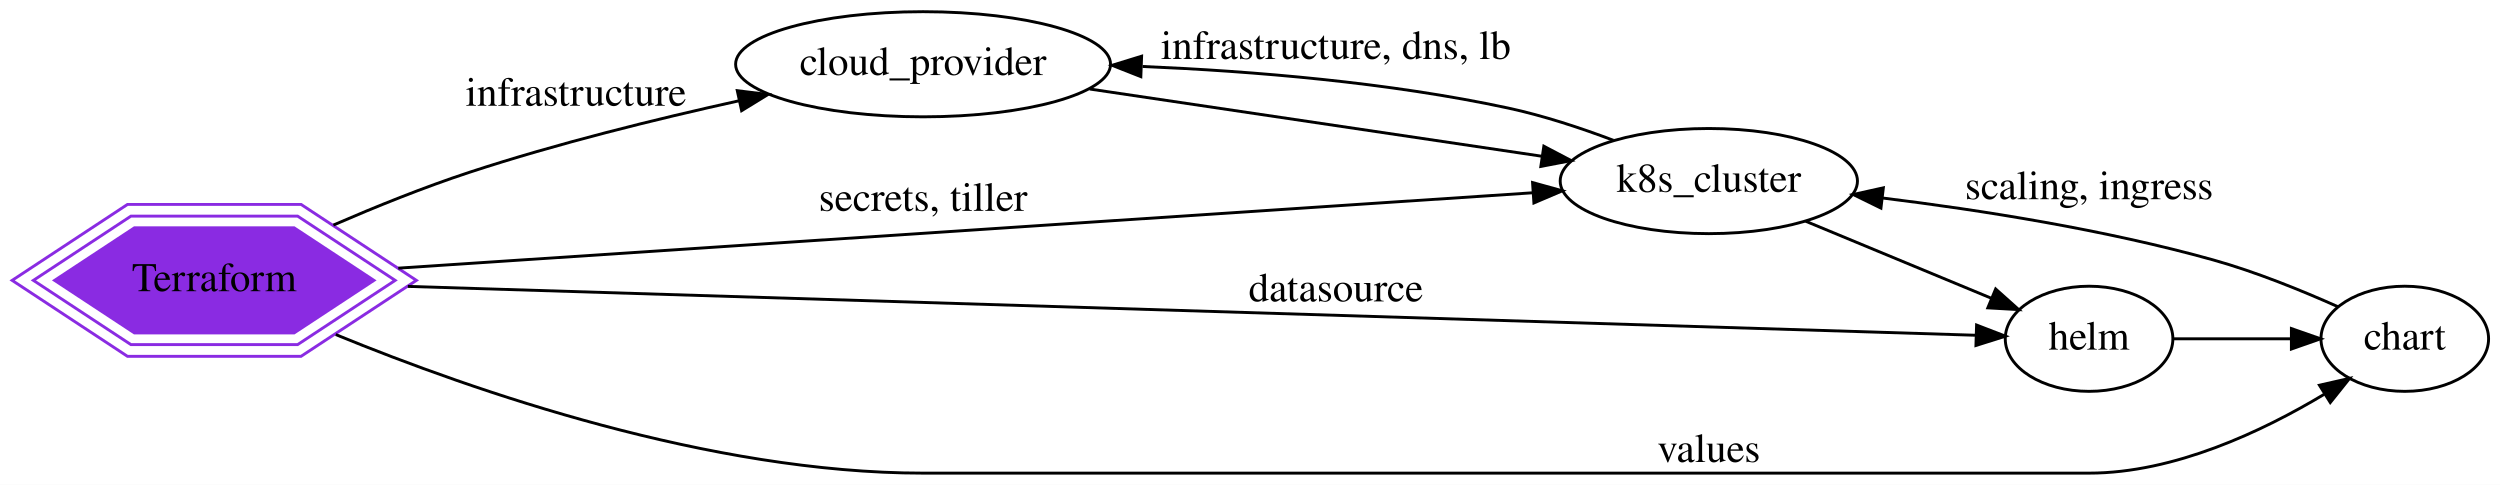
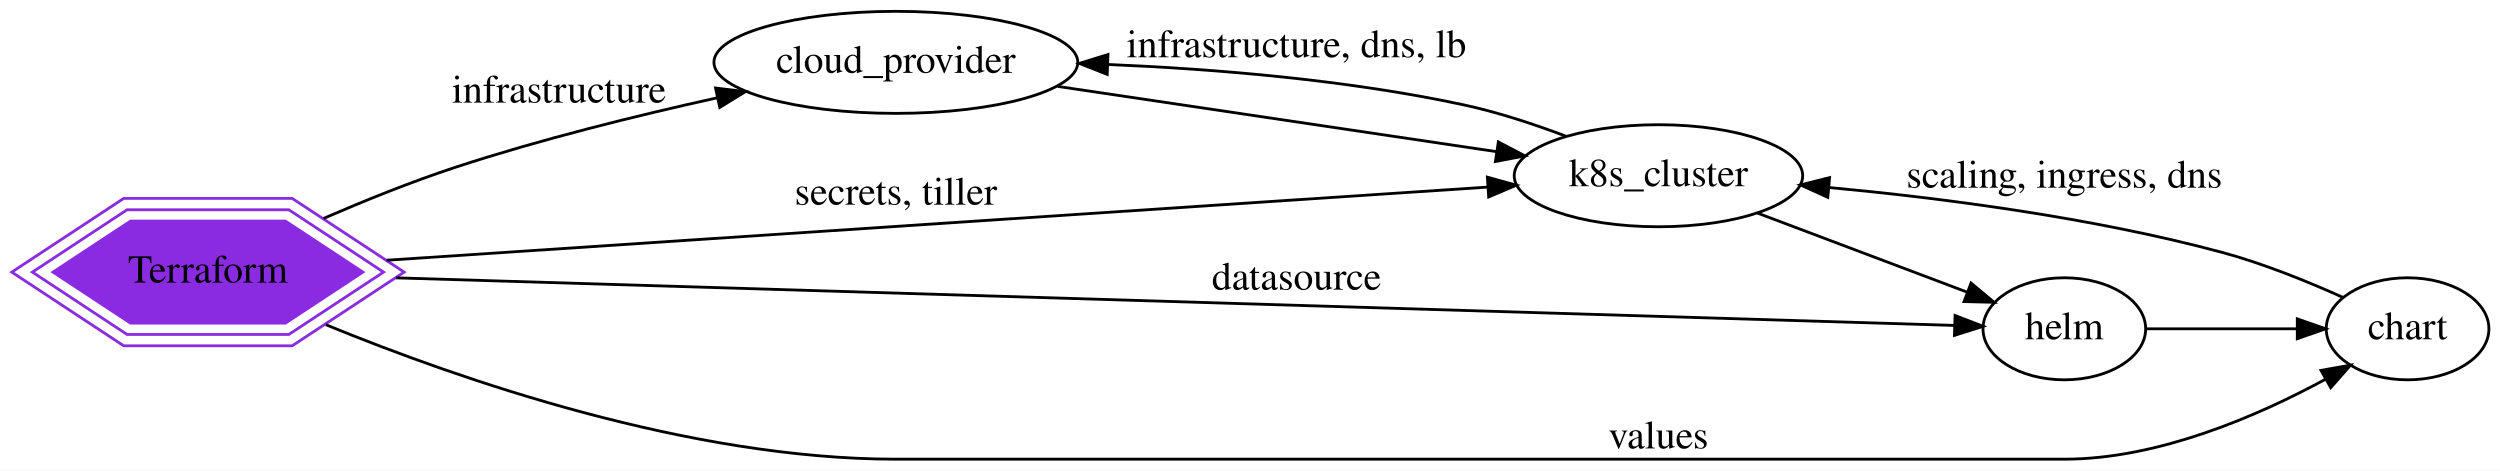
- <svg xmlns="http://www.w3.org/2000/svg" width="856pt" height="166pt" viewBox="0.00 0.00 855.98 166.00">
+ <svg xmlns="http://www.w3.org/2000/svg" width="882pt" height="166pt" viewBox="0.00 0.00 881.98 166.00">
  <g id="graph0" class="graph" transform="scale(1 1) rotate(0) translate(4 162)">
-     <polygon fill="#ffffff" stroke="transparent" points="-4,4 -4,-162 851.981,-162 851.981,4 -4,4" />
+     <polygon fill="#ffffff" stroke="transparent" points="-4,4 -4,-162 877.981,-162 877.981,4 -4,4" />
    <g id="node1" class="node">
      <polygon fill="#8a2be2" stroke="#8a2be2" points="124.024,-66 96.689,-84 42.018,-84 14.683,-66 42.018,-48 96.689,-48 124.024,-66" />
      <polygon fill="none" stroke="#8a2be2" points="131.292,-66 97.883,-88 40.824,-88 7.415,-66 40.824,-44 97.883,-44 131.292,-66" />
      <polygon fill="none" stroke="#8a2be2" points="138.561,-66 99.077,-92 39.63,-92 .146,-66 39.63,-40 99.077,-40 138.561,-66" />
      <text text-anchor="middle" x="69.353" y="-62.3" font-family="Times,serif" font-size="14.00" fill="#000000">Terraform</text>
    </g>
    <g id="node2" class="node">
      <ellipse fill="none" stroke="#000000" cx="312.051" cy="-140" rx="64.189" ry="18" />
      <text text-anchor="middle" x="312.051" y="-136.3" font-family="Times,serif" font-size="14.00" fill="#000000">cloud_provider</text>
    </g>
    <g id="edge4" class="edge">
      <path fill="none" stroke="#000000" d="M110.14,-84.94C124.642,-91.228 141.215,-97.914 156.707,-103 186.631,-112.825 220.589,-121.216 249.107,-127.512" />
      <polygon fill="#000000" stroke="#000000" points="248.437,-130.948 258.952,-129.65 249.923,-124.107 248.437,-130.948" />
      <text text-anchor="middle" x="193.207" y="-125.8" font-family="Times,serif" font-size="14.00" fill="#000000">infrastructure</text>
    </g>
    <g id="node3" class="node">
      <ellipse fill="none" stroke="#000000" cx="581.091" cy="-100" rx="50.892" ry="18" />
      <text text-anchor="middle" x="581.091" y="-96.3" font-family="Times,serif" font-size="14.00" fill="#000000">k8s_cluster</text>
    </g>
    <g id="edge5" class="edge">
      <path fill="none" stroke="#000000" d="M132.359,-70.186C231.697,-76.786 423.426,-89.525 520.953,-96.004" />
      <polygon fill="#000000" stroke="#000000" points="520.735,-99.498 530.945,-96.668 521.199,-92.513 520.735,-99.498" />
      <text text-anchor="middle" x="312.051" y="-89.8" font-family="Times,serif" font-size="14.00" fill="#000000">secrets, tiller</text>
    </g>
    <g id="node4" class="node">
-       <ellipse fill="none" stroke="#000000" cx="711.287" cy="-46" rx="28.695" ry="18" />
-       <text text-anchor="middle" x="711.287" y="-42.3" font-family="Times,serif" font-size="14.00" fill="#000000">helm</text>
+       <ellipse fill="none" stroke="#000000" cx="724.287" cy="-46" rx="28.695" ry="18" />
+       <text text-anchor="middle" x="724.287" y="-42.3" font-family="Times,serif" font-size="14.00" fill="#000000">helm</text>
    </g>
    <g id="edge6" class="edge">
-       <path fill="none" stroke="#000000" d="M135.634,-63.935C268.96,-59.781 565.921,-50.529 672.375,-47.212" />
-       <polygon fill="#000000" stroke="#000000" points="672.769,-50.702 682.655,-46.892 672.551,-43.705 672.769,-50.702" />
-       <text text-anchor="middle" x="453.396" y="-58.8" font-family="Times,serif" font-size="14.00" fill="#000000">datasource</text>
+       <path fill="none" stroke="#000000" d="M135.756,-63.972C271.558,-59.825 577.342,-50.487 685.489,-47.185" />
+       <polygon fill="#000000" stroke="#000000" points="685.734,-50.679 695.622,-46.875 685.52,-43.682 685.734,-50.679" />
+       <text text-anchor="middle" x="453.396" y="-59.8" font-family="Times,serif" font-size="14.00" fill="#000000">datasource</text>
    </g>
    <g id="node5" class="node">
-       <ellipse fill="none" stroke="#000000" cx="819.384" cy="-46" rx="28.695" ry="18" />
-       <text text-anchor="middle" x="819.384" y="-42.3" font-family="Times,serif" font-size="14.00" fill="#000000">chart</text>
+       <ellipse fill="none" stroke="#000000" cx="845.384" cy="-46" rx="28.695" ry="18" />
+       <text text-anchor="middle" x="845.384" y="-42.3" font-family="Times,serif" font-size="14.00" fill="#000000">chart</text>
    </g>
    <g id="edge7" class="edge">
-       <path fill="none" stroke="#000000" d="M110.946,-47.44C158.553,-27.919 239.349,0 312.051,0 312.051,0 312.051,0 711.287,0 740.423,0 770.704,-14.325 791.778,-26.987" />
-       <polygon fill="#000000" stroke="#000000" points="790.163,-30.105 800.496,-32.447 793.879,-24.173 790.163,-30.105" />
+       <path fill="none" stroke="#000000" d="M110.946,-47.44C158.553,-27.919 239.349,0 312.051,0 312.051,0 312.051,0 724.287,0 757.443,0 792.573,-15.256 816.407,-28.197" />
+       <polygon fill="#000000" stroke="#000000" points="814.839,-31.331 825.27,-33.186 818.273,-25.231 814.839,-31.331" />
      <text text-anchor="middle" x="581.091" y="-3.8" font-family="Times,serif" font-size="14.00" fill="#000000">values</text>
    </g>
    <g id="edge1" class="edge">
      <path fill="none" stroke="#000000" d="M369.108,-131.517C414.709,-124.737 478.327,-115.279 523.951,-108.496" />
      <polygon fill="#000000" stroke="#000000" points="524.601,-111.937 533.978,-107.005 523.572,-105.013 524.601,-111.937" />
    </g>
    <g id="edge9" class="edge">
      <path fill="none" stroke="#000000" d="M548.438,-113.956C537.208,-118.195 524.431,-122.411 512.395,-125 471.564,-133.783 425.098,-137.631 387.202,-139.24" />
      <polygon fill="#000000" stroke="#000000" points="386.612,-135.76 376.752,-139.636 386.877,-142.755 386.612,-135.76" />
      <text text-anchor="middle" x="453.396" y="-141.8" font-family="Times,serif" font-size="14.00" fill="#000000">infrastructure, dns, lb</text>
    </g>
    <g id="edge2" class="edge">
-       <path fill="none" stroke="#000000" d="M614.282,-86.234C633.746,-78.161 658.266,-67.991 677.784,-59.896" />
-       <polygon fill="#000000" stroke="#000000" points="679.303,-63.055 687.199,-55.99 676.621,-56.589 679.303,-63.055" />
+       <path fill="none" stroke="#000000" d="M616.121,-86.79C638.624,-78.304 667.715,-67.334 690.059,-58.907" />
+       <polygon fill="#000000" stroke="#000000" points="691.37,-62.154 699.492,-55.35 688.9,-55.604 691.37,-62.154" />
    </g>
    <g id="edge3" class="edge">
-       <path fill="none" stroke="#000000" d="M739.971,-46C752.309,-46 766.929,-46 780.24,-46" />
-       <polygon fill="#000000" stroke="#000000" points="780.566,-49.5 790.566,-46 780.566,-42.5 780.566,-49.5" />
+       <path fill="none" stroke="#000000" d="M752.985,-46C768.855,-46 788.806,-46 806.105,-46" />
+       <polygon fill="#000000" stroke="#000000" points="806.472,-49.5 816.472,-46 806.472,-42.5 806.472,-49.5" />
    </g>
    <g id="edge8" class="edge">
-       <path fill="none" stroke="#000000" d="M796.477,-56.986C784.087,-62.527 768.374,-68.919 753.787,-73 716.841,-83.336 674.27,-90.048 640.639,-94.194" />
-       <polygon fill="#000000" stroke="#000000" points="640.021,-90.743 630.505,-95.4 640.848,-97.694 640.021,-90.743" />
-       <text text-anchor="middle" x="711.287" y="-93.8" font-family="Times,serif" font-size="14.00" fill="#000000">scaling, ingress</text>
+       <path fill="none" stroke="#000000" d="M822.509,-57.105C810.129,-62.679 794.415,-69.065 779.787,-73 734.171,-85.27 681.09,-92.118 641.273,-95.845" />
+       <polygon fill="#000000" stroke="#000000" points="640.838,-92.37 631.19,-96.749 641.463,-99.342 640.838,-92.37" />
+       <text text-anchor="middle" x="724.287" y="-95.8" font-family="Times,serif" font-size="14.00" fill="#000000">scaling, ingress, dns</text>
    </g>
  </g>
</svg>
